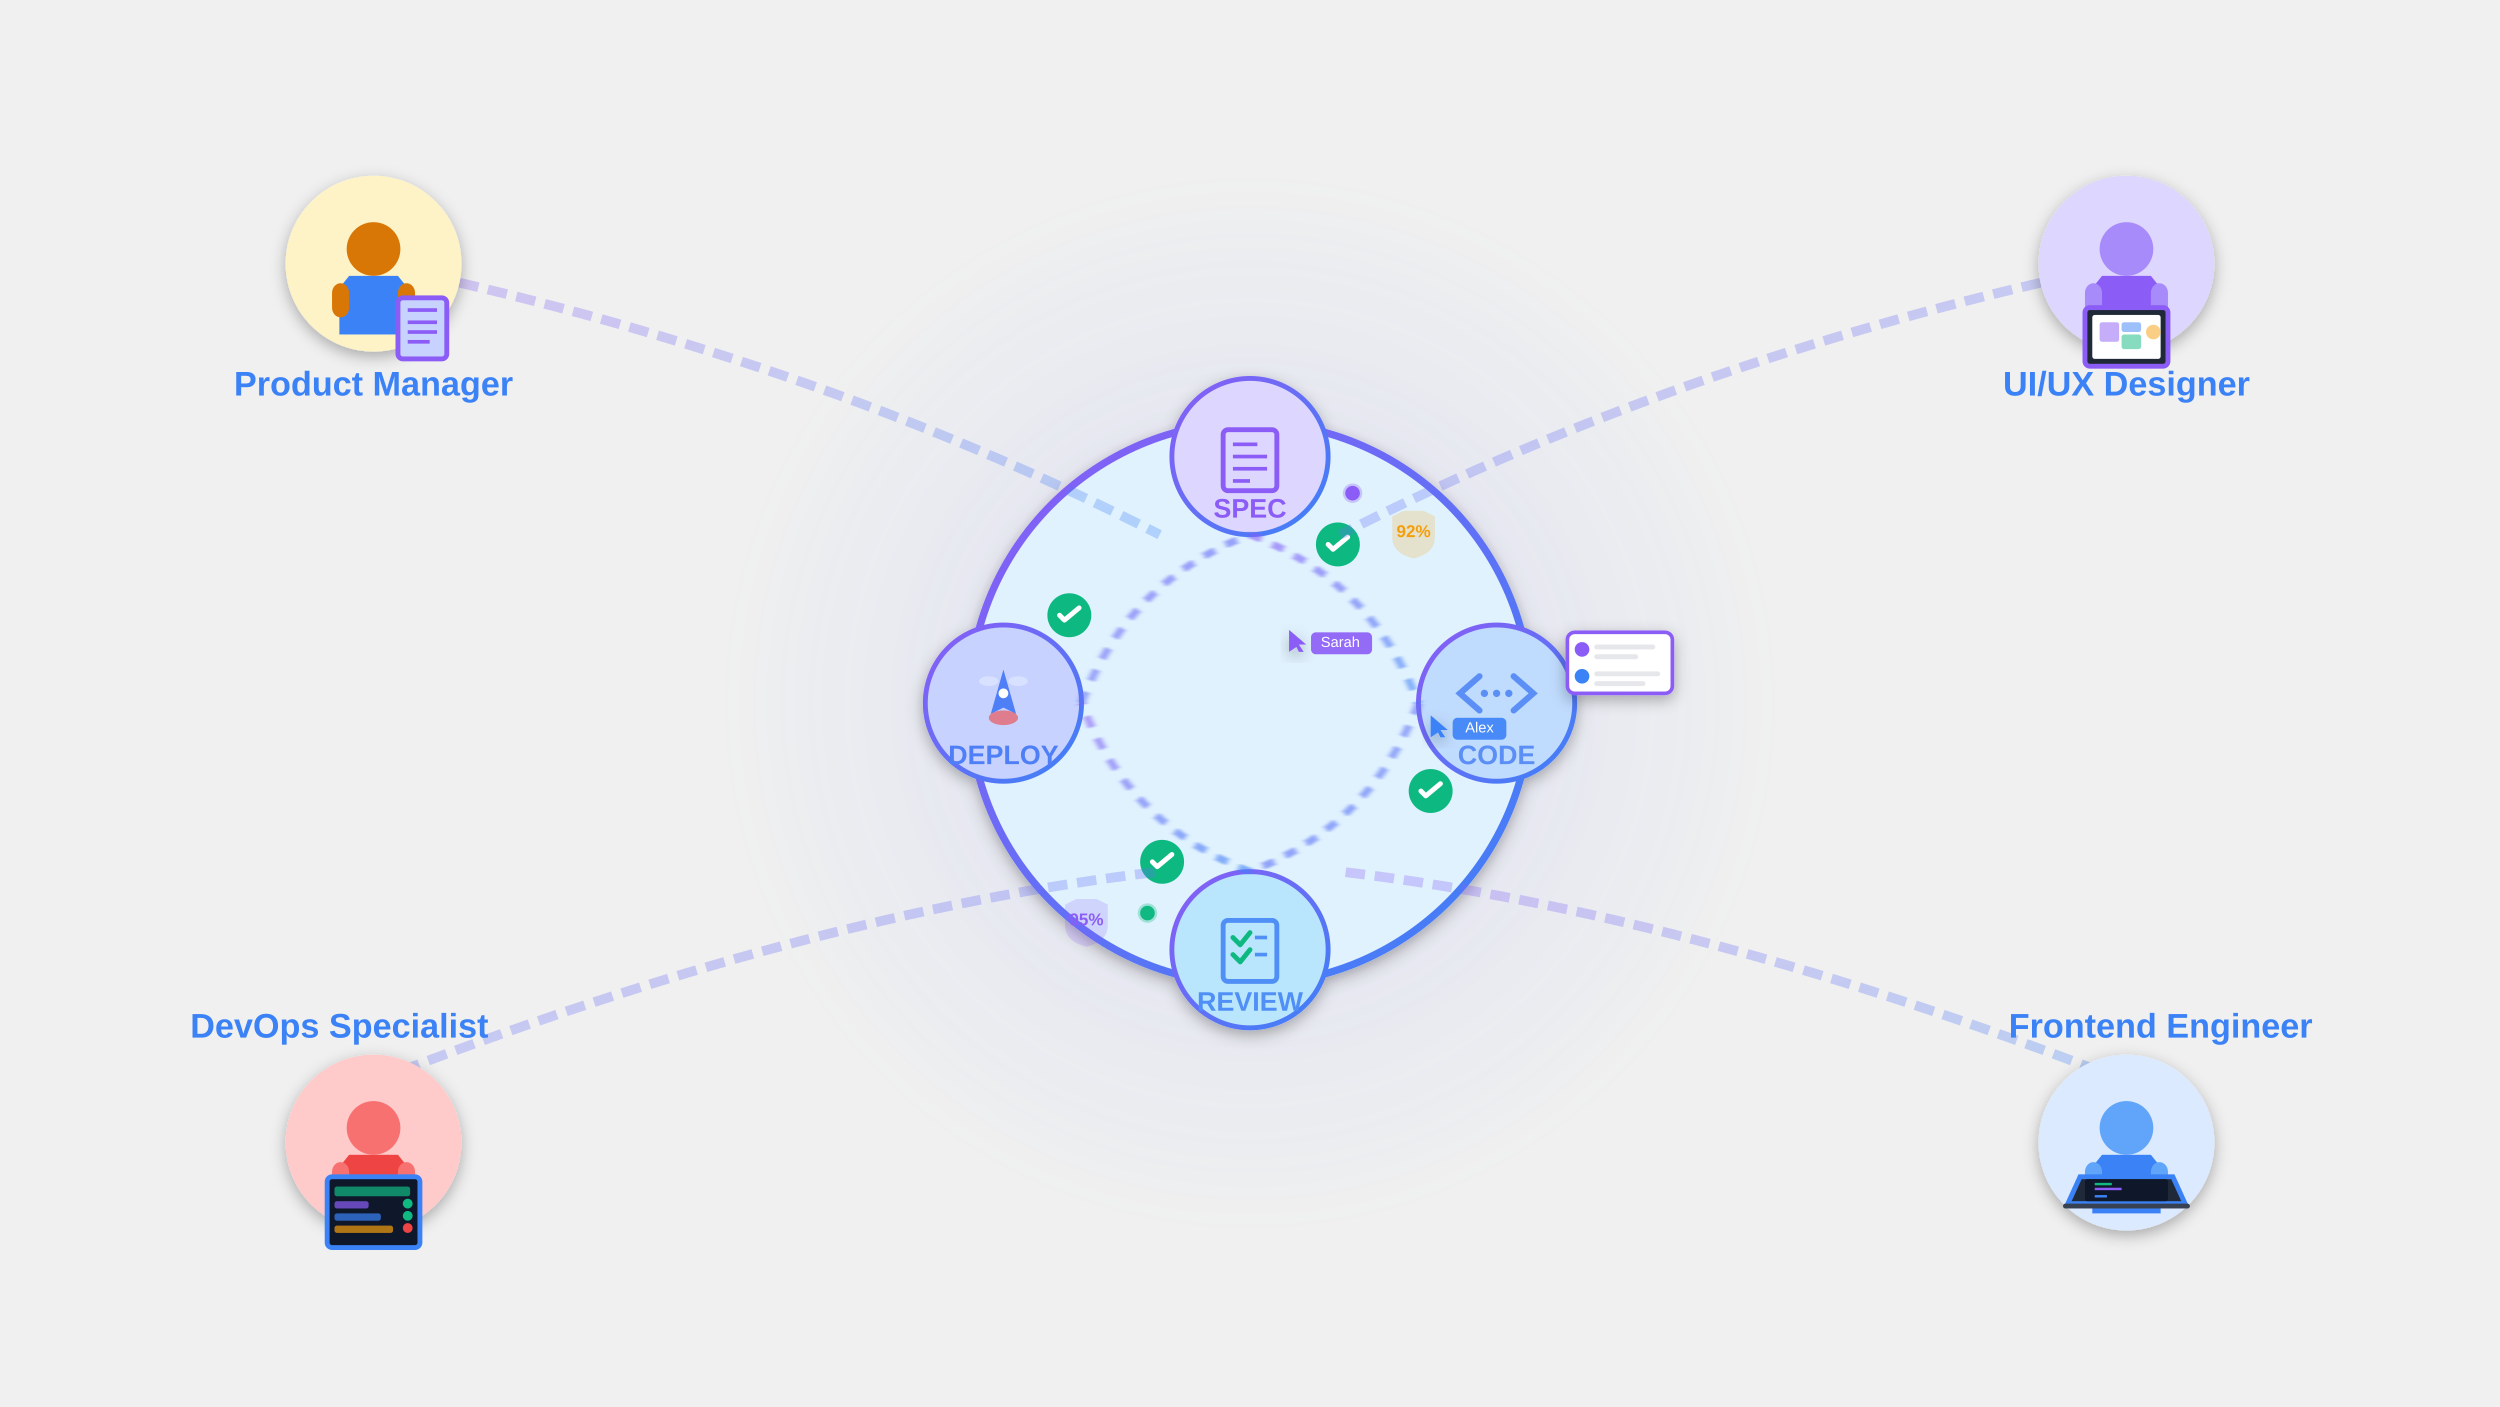
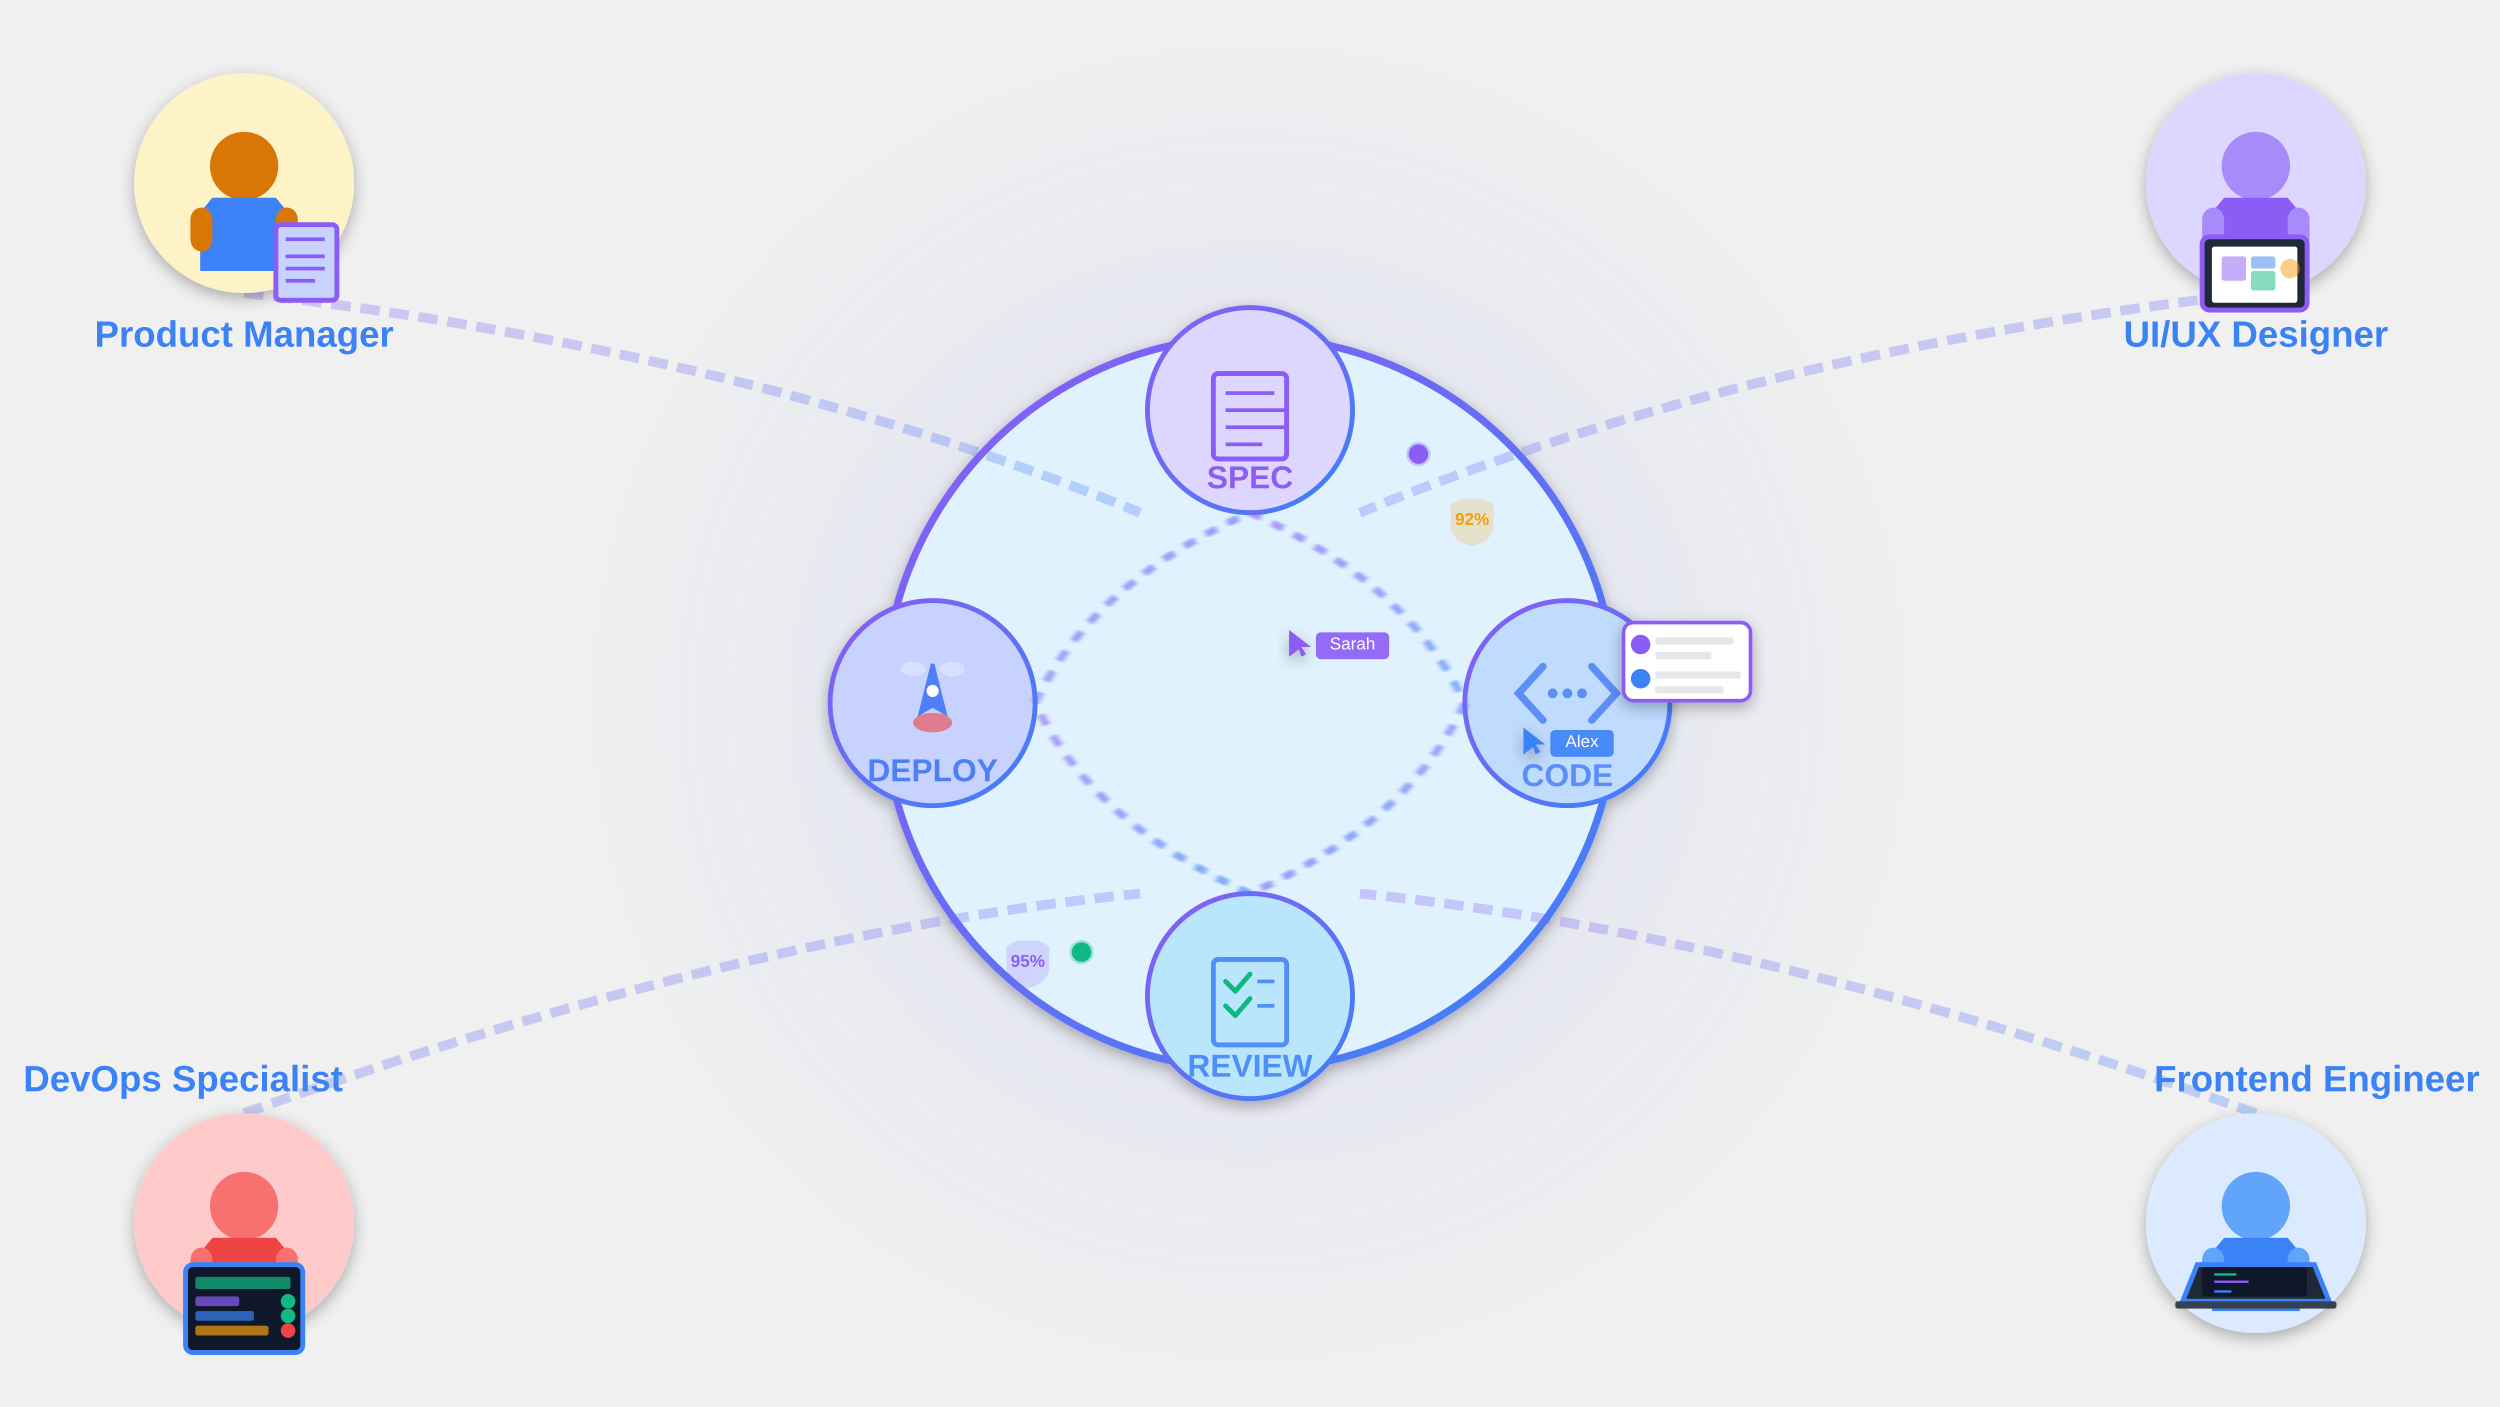
<svg xmlns="http://www.w3.org/2000/svg" viewBox="0 0 1024 576" width="1024" height="576">
  <defs>
    <linearGradient id="primaryGradient" x1="0%" y1="0%" x2="100%" y2="100%">
      <stop offset="0%" style="stop-color:#8b5cf6;stop-opacity:1" />
      <stop offset="100%" style="stop-color:#3b82f6;stop-opacity:1" />
    </linearGradient>
    <linearGradient id="secondaryGradient" x1="0%" y1="0%" x2="100%" y2="100%">
      <stop offset="0%" style="stop-color:#a78bfa;stop-opacity:1" />
      <stop offset="100%" style="stop-color:#60a5fa;stop-opacity:1" />
    </linearGradient>
    <radialGradient id="glowGradient" cx="50%" cy="50%" r="50%">
      <stop offset="0%" style="stop-color:#8b5cf6;stop-opacity:0.3" />
      <stop offset="100%" style="stop-color:#3b82f6;stop-opacity:0" />
    </radialGradient>
    <filter id="softShadow" x="-50%" y="-50%" width="200%" height="200%">
      <feGaussianBlur in="SourceAlpha" stdDeviation="3" />
      <feOffset dx="0" dy="2" result="offsetblur" />
      <feComponentTransfer>
        <feFuncA type="linear" slope="0.3" />
      </feComponentTransfer>
      <feMerge>
        <feMergeNode />
        <feMergeNode in="SourceGraphic" />
      </feMerge>
    </filter>
    <filter id="motionBlur">
      <feGaussianBlur in="SourceGraphic" stdDeviation="1 0" />
    </filter>
  </defs>
-   <circle cx="512" cy="288" r="216" fill="url(#glowGradient)" opacity="0.5" />
+   <circle cx="512" cy="288" r="280" fill="url(#glowGradient)" opacity="0.5" />
  <g id="centralWorkflow" filter="url(#softShadow)">
-     <circle cx="512" cy="288" r="115" fill="#e0f2fe" stroke="url(#primaryGradient)" stroke-width="3" />
+     <circle cx="512" cy="288" r="150" fill="#e0f2fe" stroke="url(#primaryGradient)" stroke-width="3" />
    <g id="workflowStages">
      <g id="specStage">
-         <circle cx="512" cy="187" r="32" fill="#ddd6fe" />
-         <circle cx="512" cy="187" r="32" fill="none" stroke="url(#primaryGradient)" stroke-width="2" />
-         <rect x="501" y="176" width="22" height="25" rx="2" fill="none" stroke="#8b5cf6" stroke-width="2" />
-         <line x1="505" y1="182" x2="515" y2="182" stroke="#8b5cf6" stroke-width="1.5" />
-         <line x1="505" y1="187" x2="519" y2="187" stroke="#8b5cf6" stroke-width="1.5" />
-         <line x1="505" y1="192" x2="519" y2="192" stroke="#8b5cf6" stroke-width="1.5" />
-         <line x1="505" y1="197" x2="512" y2="197" stroke="#8b5cf6" stroke-width="1.5" />
-         <text x="512" y="212" text-anchor="middle" font-family="Arial, sans-serif" font-size="11" font-weight="bold" fill="#8b5cf6">SPEC</text>
+         <circle cx="512" cy="168" r="42" fill="#ddd6fe" />
+         <circle cx="512" cy="168" r="42" fill="none" stroke="url(#primaryGradient)" stroke-width="2" />
+         <rect x="497" y="153" width="30" height="35" rx="2" fill="none" stroke="#8b5cf6" stroke-width="2" />
+         <line x1="502" y1="161" x2="522" y2="161" stroke="#8b5cf6" stroke-width="1.5" />
+         <line x1="502" y1="168" x2="527" y2="168" stroke="#8b5cf6" stroke-width="1.5" />
+         <line x1="502" y1="175" x2="527" y2="175" stroke="#8b5cf6" stroke-width="1.5" />
+         <line x1="502" y1="182" x2="517" y2="182" stroke="#8b5cf6" stroke-width="1.5" />
+         <text x="512" y="200" text-anchor="middle" font-family="Arial, sans-serif" font-size="13" font-weight="bold" fill="#8b5cf6">SPEC</text>
      </g>
      <g id="codeStage">
-         <circle cx="613" cy="288" r="32" fill="#bfdbfe" />
-         <circle cx="613" cy="288" r="32" fill="none" stroke="url(#primaryGradient)" stroke-width="2" />
-         <path d="M 606 277 L 598 284 L 606 291" fill="none" stroke="#5b8ff6" stroke-width="2.5" stroke-linecap="round" />
-         <path d="M 620 277 L 628 284 L 620 291" fill="none" stroke="#5b8ff6" stroke-width="2.5" stroke-linecap="round" />
-         <circle cx="608" cy="284" r="1.5" fill="#5b8ff6" />
-         <circle cx="613" cy="284" r="1.5" fill="#5b8ff6" />
-         <circle cx="618" cy="284" r="1.5" fill="#5b8ff6" />
-         <text x="613" y="313" text-anchor="middle" font-family="Arial, sans-serif" font-size="11" font-weight="bold" fill="#5b8ff6">CODE</text>
+         <circle cx="642" cy="288" r="42" fill="#bfdbfe" />
+         <circle cx="642" cy="288" r="42" fill="none" stroke="url(#primaryGradient)" stroke-width="2" />
+         <path d="M 632 273 L 622 284 L 632 295" fill="none" stroke="#5b8ff6" stroke-width="3" stroke-linecap="round" />
+         <path d="M 652 273 L 662 284 L 652 295" fill="none" stroke="#5b8ff6" stroke-width="3" stroke-linecap="round" />
+         <circle cx="636" cy="284" r="2" fill="#5b8ff6" />
+         <circle cx="642" cy="284" r="2" fill="#5b8ff6" />
+         <circle cx="648" cy="284" r="2" fill="#5b8ff6" />
+         <text x="642" y="322" text-anchor="middle" font-family="Arial, sans-serif" font-size="13" font-weight="bold" fill="#5b8ff6">CODE</text>
      </g>
      <g id="reviewStage">
-         <circle cx="512" cy="389" r="32" fill="#bae6fd" />
-         <circle cx="512" cy="389" r="32" fill="none" stroke="url(#primaryGradient)" stroke-width="2" />
-         <rect x="501" y="377" width="22" height="25" rx="2" fill="none" stroke="#4f8ff6" stroke-width="2" />
-         <polyline points="505,384 508,387 512,382" fill="none" stroke="#10b981" stroke-width="2" stroke-linecap="round" stroke-linejoin="round" />
-         <polyline points="505,391 508,394 512,389" fill="none" stroke="#10b981" stroke-width="2" stroke-linecap="round" stroke-linejoin="round" />
-         <line x1="514" y1="384" x2="519" y2="384" stroke="#4f8ff6" stroke-width="1.5" />
-         <line x1="514" y1="391" x2="519" y2="391" stroke="#4f8ff6" stroke-width="1.5" />
-         <text x="512" y="414" text-anchor="middle" font-family="Arial, sans-serif" font-size="11" font-weight="bold" fill="#4f8ff6">REVIEW</text>
+         <circle cx="512" cy="408" r="42" fill="#bae6fd" />
+         <circle cx="512" cy="408" r="42" fill="none" stroke="url(#primaryGradient)" stroke-width="2" />
+         <rect x="497" y="393" width="30" height="35" rx="2" fill="none" stroke="#4f8ff6" stroke-width="2" />
+         <polyline points="502,402 506,406 512,399" fill="none" stroke="#10b981" stroke-width="2" stroke-linecap="round" stroke-linejoin="round" />
+         <polyline points="502,412 506,416 512,409" fill="none" stroke="#10b981" stroke-width="2" stroke-linecap="round" stroke-linejoin="round" />
+         <line x1="515" y1="402" x2="522" y2="402" stroke="#4f8ff6" stroke-width="1.5" />
+         <line x1="515" y1="412" x2="522" y2="412" stroke="#4f8ff6" stroke-width="1.5" />
+         <text x="512" y="441" text-anchor="middle" font-family="Arial, sans-serif" font-size="13" font-weight="bold" fill="#4f8ff6">REVIEW</text>
      </g>
      <g id="deployStage">
-         <circle cx="411" cy="288" r="32" fill="#c7d2fe" />
-         <circle cx="411" cy="288" r="32" fill="none" stroke="url(#primaryGradient)" stroke-width="2" />
-         <path d="M 411 277 L 407 291 L 411 289 L 415 291 Z" fill="#4f7ff6" stroke="#4f7ff6" stroke-width="1.5" />
-         <ellipse cx="411" cy="294" rx="6" ry="3" fill="#ef4444" opacity="0.6" />
-         <circle cx="411" cy="284" r="2" fill="#ffffff" />
-         <ellipse cx="417" cy="279" rx="4" ry="2" fill="#e0e7ff" opacity="0.7" />
-         <ellipse cx="405" cy="279" rx="4" ry="2" fill="#e0e7ff" opacity="0.7" />
-         <text x="411" y="313" text-anchor="middle" font-family="Arial, sans-serif" font-size="11" font-weight="bold" fill="#4f7ff6">DEPLOY</text>
+         <circle cx="382" cy="288" r="42" fill="#c7d2fe" />
+         <circle cx="382" cy="288" r="42" fill="none" stroke="url(#primaryGradient)" stroke-width="2" />
+         <path d="M 382 272 L 377 292 L 382 289 L 387 292 Z" fill="#4f7ff6" stroke="#4f7ff6" stroke-width="1.5" />
+         <ellipse cx="382" cy="296" rx="8" ry="4" fill="#ef4444" opacity="0.6" />
+         <circle cx="382" cy="283" r="2.5" fill="#ffffff" />
+         <ellipse cx="390" cy="274" rx="5" ry="3" fill="#e0e7ff" opacity="0.7" />
+         <ellipse cx="374" cy="274" rx="5" ry="3" fill="#e0e7ff" opacity="0.7" />
+         <text x="382" y="320" text-anchor="middle" font-family="Arial, sans-serif" font-size="13" font-weight="bold" fill="#4f7ff6">DEPLOY</text>
      </g>
    </g>
    <g id="flowLines" opacity="0.6">
-       <path d="M 512 219 Q 562 238 581 288" fill="none" stroke="url(#primaryGradient)" stroke-width="3" stroke-dasharray="5,5" filter="url(#motionBlur)">
-         <animate attributeName="stroke-dashoffset" from="0" to="10" dur="1s" repeatCount="indefinite" />
-       </path>
-       <path d="M 581 288 Q 562 338 512 357" fill="none" stroke="url(#primaryGradient)" stroke-width="3" stroke-dasharray="5,5" filter="url(#motionBlur)">
-         <animate attributeName="stroke-dashoffset" from="0" to="10" dur="1s" repeatCount="indefinite" />
-       </path>
-       <path d="M 512 357 Q 462 338 443 288" fill="none" stroke="url(#primaryGradient)" stroke-width="3" stroke-dasharray="5,5" filter="url(#motionBlur)">
-         <animate attributeName="stroke-dashoffset" from="0" to="10" dur="1s" repeatCount="indefinite" />
-       </path>
-       <path d="M 443 288 Q 462 238 512 219" fill="none" stroke="url(#primaryGradient)" stroke-width="3" stroke-dasharray="5,5" filter="url(#motionBlur)">
-         <animate attributeName="stroke-dashoffset" from="0" to="10" dur="1s" repeatCount="indefinite" />
-       </path>
-     </g>
-     <g id="approvalCheckpoints">
-       <circle cx="548" cy="223" r="9" fill="#10b981" />
-       <polyline points="544,223 546,225 552,220" fill="none" stroke="#ffffff" stroke-width="2" stroke-linecap="round" stroke-linejoin="round" />
-       <circle cx="586" cy="324" r="9" fill="#10b981" />
-       <polyline points="582,324 584,326 590,321" fill="none" stroke="#ffffff" stroke-width="2" stroke-linecap="round" stroke-linejoin="round" />
-       <circle cx="476" cy="353" r="9" fill="#10b981" />
-       <polyline points="472,353 474,355 480,350" fill="none" stroke="#ffffff" stroke-width="2" stroke-linecap="round" stroke-linejoin="round" />
-       <circle cx="438" cy="252" r="9" fill="#10b981" />
-       <polyline points="434,252 436,254 442,249" fill="none" stroke="#ffffff" stroke-width="2" stroke-linecap="round" stroke-linejoin="round" />
+       <path d="M 512 210 Q 577 239 600 288" fill="none" stroke="url(#primaryGradient)" stroke-width="3" stroke-dasharray="5,5" filter="url(#motionBlur)">
+         <animate attributeName="stroke-dashoffset" from="0" to="10" dur="1s" repeatCount="indefinite" />
+       </path>
+       <path d="M 600 288 Q 577 337 512 366" fill="none" stroke="url(#primaryGradient)" stroke-width="3" stroke-dasharray="5,5" filter="url(#motionBlur)">
+         <animate attributeName="stroke-dashoffset" from="0" to="10" dur="1s" repeatCount="indefinite" />
+       </path>
+       <path d="M 512 366 Q 447 337 424 288" fill="none" stroke="url(#primaryGradient)" stroke-width="3" stroke-dasharray="5,5" filter="url(#motionBlur)">
+         <animate attributeName="stroke-dashoffset" from="0" to="10" dur="1s" repeatCount="indefinite" />
+       </path>
+       <path d="M 424 288 Q 447 239 512 210" fill="none" stroke="url(#primaryGradient)" stroke-width="3" stroke-dasharray="5,5" filter="url(#motionBlur)">
+         <animate attributeName="stroke-dashoffset" from="0" to="10" dur="1s" repeatCount="indefinite" />
+       </path>
    </g>
  </g>
  <g id="qualityGates">
-     <g transform="translate(571, 212)">
+     <g transform="translate(595, 207)">
      <path d="M 0 0 L 4 -2 L 12 -2 L 16 0 L 16 8 Q 16 14 8 16 Q 0 14 0 8 Z" fill="#f59e0b" opacity="0.2" stroke="#f59e0b" stroke-width="1.5" />
      <text x="8" y="8" text-anchor="middle" font-family="Arial, sans-serif" font-size="7" font-weight="bold" fill="#f59e0b">92%</text>
    </g>
-     <g transform="translate(437, 371)">
+     <g transform="translate(413, 388)">
      <path d="M 0 0 L 4 -2 L 12 -2 L 16 0 L 16 8 Q 16 14 8 16 Q 0 14 0 8 Z" fill="#8b5cf6" opacity="0.2" stroke="#8b5cf6" stroke-width="1.5" />
      <text x="8" y="8" text-anchor="middle" font-family="Arial, sans-serif" font-size="7" font-weight="bold" fill="#8b5cf6">95%</text>
    </g>
  </g>
  <g id="integrationLines" opacity="0.3">
-     <path d="M 153 108 Q 330 145 475 219" fill="none" stroke="url(#primaryGradient)" stroke-width="4" stroke-dasharray="8,4" />
-     <path d="M 871 108 Q 694 145 549 219" fill="none" stroke="url(#primaryGradient)" stroke-width="4" stroke-dasharray="8,4" />
-     <path d="M 871 443 Q 694 374 549 357" fill="none" stroke="url(#primaryGradient)" stroke-width="4" stroke-dasharray="8,4" />
-     <path d="M 153 443 Q 330 374 475 357" fill="none" stroke="url(#primaryGradient)" stroke-width="4" stroke-dasharray="8,4" />
-   </g>
-   <g id="productManager" transform="translate(153, 108)">
-     <circle cx="0" cy="0" r="36" fill="#fef3c7" filter="url(#softShadow)" />
-     <circle cx="0" cy="-6" r="11" fill="#d97706" />
-     <path d="M -14 10 L -10 5 L 10 5 L 14 10 L 14 29 L -14 29 Z" fill="#3b82f6" />
-     <rect x="-17" y="8" width="7" height="14" rx="4" fill="#d97706" />
-     <rect x="10" y="8" width="7" height="14" rx="4" fill="#d97706" />
-     <rect x="10" y="14" width="20" height="25" rx="2" fill="#c7d2fe" stroke="#8b5cf6" stroke-width="2" />
-     <line x1="14" y1="19" x2="26" y2="19" stroke="#8b5cf6" stroke-width="1.5" />
-     <line x1="14" y1="24" x2="26" y2="24" stroke="#8b5cf6" stroke-width="1.5" />
-     <line x1="14" y1="28" x2="26" y2="28" stroke="#8b5cf6" stroke-width="1.5" />
-     <line x1="14" y1="32" x2="23" y2="32" stroke="#8b5cf6" stroke-width="1.5" />
-     <text x="0" y="54" text-anchor="middle" font-family="Arial, sans-serif" font-size="14" font-weight="700" fill="#3b82f6">Product Manager</text>
-   </g>
-   <g id="uiDesigner" transform="translate(871, 108)">
-     <circle cx="0" cy="0" r="36" fill="#ddd6fe" filter="url(#softShadow)" />
-     <circle cx="0" cy="-6" r="11" fill="#a78bfa" />
-     <path d="M -14 10 L -10 5 L 10 5 L 14 10 L 14 29 L -14 29 Z" fill="#8b5cf6" />
-     <rect x="-17" y="8" width="7" height="14" rx="4" fill="#a78bfa" />
-     <rect x="10" y="8" width="7" height="14" rx="4" fill="#a78bfa" />
-     <rect x="-17" y="18" width="34" height="24" rx="2" fill="#1f2937" stroke="#8b5cf6" stroke-width="2" />
-     <rect x="-14" y="21" width="28" height="18" rx="1" fill="#ffffff" />
-     <rect x="-11" y="24" width="8" height="8" rx="1" fill="#8b5cf6" opacity="0.5" />
-     <rect x="-2" y="24" width="8" height="4" rx="1" fill="#3b82f6" opacity="0.5" />
-     <rect x="-2" y="29" width="8" height="6" rx="1" fill="#10b981" opacity="0.5" />
-     <circle cx="11" cy="28" r="3" fill="#f59e0b" opacity="0.5" />
-     <text x="0" y="54" text-anchor="middle" font-family="Arial, sans-serif" font-size="14" font-weight="700" fill="#3b82f6">UI/UX Designer</text>
-   </g>
-   <g id="frontendEngineer" transform="translate(871, 468)">
-     <circle cx="0" cy="0" r="36" fill="#dbeafe" filter="url(#softShadow)" />
-     <circle cx="0" cy="-6" r="11" fill="#60a5fa" />
-     <path d="M -14 10 L -10 5 L 10 5 L 14 10 L 14 29 L -14 29 Z" fill="#3b82f6" />
-     <rect x="-17" y="8" width="7" height="14" rx="4" fill="#60a5fa" />
-     <rect x="10" y="8" width="7" height="14" rx="4" fill="#60a5fa" />
-     <path d="M -24 25 L -19 14 L 19 14 L 24 25 Z" fill="#1f2937" stroke="#3b82f6" stroke-width="2" />
-     <rect x="-17" y="15" width="34" height="9" rx="1" fill="#0f172a" />
-     <line x1="-13" y1="17" x2="-6" y2="17" stroke="#10b981" stroke-width="1" />
-     <line x1="-13" y1="19" x2="-2" y2="19" stroke="#8b5cf6" stroke-width="1" />
-     <line x1="-13" y1="22" x2="-8" y2="22" stroke="#3b82f6" stroke-width="1" />
-     <rect x="-26" y="25" width="52" height="2" rx="1" fill="#374151" />
-     <text x="14" y="-43" text-anchor="middle" font-family="Arial, sans-serif" font-size="14" font-weight="700" fill="#3b82f6">Frontend Engineer</text>
-   </g>
-   <g id="devopsSpecialist" transform="translate(153, 468)">
-     <circle cx="0" cy="0" r="36" fill="#fecaca" filter="url(#softShadow)" />
-     <circle cx="0" cy="-6" r="11" fill="#f87171" />
-     <path d="M -14 10 L -10 5 L 10 5 L 14 10 L 14 29 L -14 29 Z" fill="#ef4444" />
-     <rect x="-17" y="8" width="7" height="14" rx="4" fill="#f87171" />
-     <rect x="10" y="8" width="7" height="14" rx="4" fill="#f87171" />
-     <rect x="-19" y="14" width="38" height="29" rx="2" fill="#0f172a" stroke="#3b82f6" stroke-width="2" />
-     <rect x="-16" y="18" width="31" height="4" rx="1" fill="#10b981" opacity="0.7" />
-     <rect x="-16" y="24" width="14" height="3" rx="1" fill="#8b5cf6" opacity="0.7" />
-     <rect x="-16" y="29" width="19" height="3" rx="1" fill="#3b82f6" opacity="0.7" />
-     <rect x="-16" y="34" width="24" height="3" rx="1" fill="#f59e0b" opacity="0.7" />
-     <circle cx="14" cy="25" r="2" fill="#10b981" />
-     <circle cx="14" cy="30" r="2" fill="#10b981" />
-     <circle cx="14" cy="35" r="2" fill="#ef4444" />
-     <text x="-14" y="-43" text-anchor="middle" font-family="Arial, sans-serif" font-size="14" font-weight="700" fill="#3b82f6">DevOps Specialist</text>
+     <path d="M 100 120 Q 306 144 467 210" fill="none" stroke="url(#primaryGradient)" stroke-width="4" stroke-dasharray="8,4" />
+     <path d="M 924 120 Q 718 144 557 210" fill="none" stroke="url(#primaryGradient)" stroke-width="4" stroke-dasharray="8,4" />
+     <path d="M 924 456 Q 718 382 557 366" fill="none" stroke="url(#primaryGradient)" stroke-width="4" stroke-dasharray="8,4" />
+     <path d="M 100 456 Q 306 382 467 366" fill="none" stroke="url(#primaryGradient)" stroke-width="4" stroke-dasharray="8,4" />
+   </g>
+   <g id="productManager" transform="translate(100, 75)">
+     <circle cx="0" cy="0" r="45" fill="#fef3c7" filter="url(#softShadow)" />
+     <circle cx="0" cy="-7" r="14" fill="#d97706" />
+     <path d="M -18 12 L -13 6 L 13 6 L 18 12 L 18 36 L -18 36 Z" fill="#3b82f6" />
+     <rect x="-22" y="10" width="9" height="18" rx="5" fill="#d97706" />
+     <rect x="13" y="10" width="9" height="18" rx="5" fill="#d97706" />
+     <rect x="13" y="17" width="25" height="31" rx="2" fill="#c7d2fe" stroke="#8b5cf6" stroke-width="2" />
+     <line x1="17" y1="23" x2="33" y2="23" stroke="#8b5cf6" stroke-width="1.5" />
+     <line x1="17" y1="30" x2="33" y2="30" stroke="#8b5cf6" stroke-width="1.5" />
+     <line x1="17" y1="35" x2="33" y2="35" stroke="#8b5cf6" stroke-width="1.5" />
+     <line x1="17" y1="40" x2="29" y2="40" stroke="#8b5cf6" stroke-width="1.5" />
+     <text x="0" y="67" text-anchor="middle" font-family="Arial, sans-serif" font-size="15" font-weight="700" fill="#3b82f6">Product Manager</text>
+   </g>
+   <g id="uiDesigner" transform="translate(924, 75)">
+     <circle cx="0" cy="0" r="45" fill="#ddd6fe" filter="url(#softShadow)" />
+     <circle cx="0" cy="-7" r="14" fill="#a78bfa" />
+     <path d="M -18 12 L -13 6 L 13 6 L 18 12 L 18 36 L -18 36 Z" fill="#8b5cf6" />
+     <rect x="-22" y="10" width="9" height="18" rx="5" fill="#a78bfa" />
+     <rect x="13" y="10" width="9" height="18" rx="5" fill="#a78bfa" />
+     <rect x="-22" y="22" width="43" height="30" rx="3" fill="#1f2937" stroke="#8b5cf6" stroke-width="2" />
+     <rect x="-18" y="26" width="35" height="23" rx="1" fill="#ffffff" />
+     <rect x="-14" y="30" width="10" height="10" rx="1" fill="#8b5cf6" opacity="0.5" />
+     <rect x="-2" y="30" width="10" height="5" rx="1" fill="#3b82f6" opacity="0.5" />
+     <rect x="-2" y="36" width="10" height="8" rx="1" fill="#10b981" opacity="0.5" />
+     <circle cx="14" cy="35" r="4" fill="#f59e0b" opacity="0.5" />
+     <text x="0" y="67" text-anchor="middle" font-family="Arial, sans-serif" font-size="15" font-weight="700" fill="#3b82f6">UI/UX Designer</text>
+   </g>
+   <g id="frontendEngineer" transform="translate(924, 501)">
+     <circle cx="0" cy="0" r="45" fill="#dbeafe" filter="url(#softShadow)" />
+     <circle cx="0" cy="-7" r="14" fill="#60a5fa" />
+     <path d="M -18 12 L -13 6 L 13 6 L 18 12 L 18 36 L -18 36 Z" fill="#3b82f6" />
+     <rect x="-22" y="10" width="9" height="18" rx="5" fill="#60a5fa" />
+     <rect x="13" y="10" width="9" height="18" rx="5" fill="#60a5fa" />
+     <path d="M -30 32 L -24 17 L 24 17 L 30 32 Z" fill="#1f2937" stroke="#3b82f6" stroke-width="2" />
+     <rect x="-22" y="18" width="43" height="12" rx="1" fill="#0f172a" />
+     <line x1="-17" y1="21" x2="-8" y2="21" stroke="#10b981" stroke-width="1" />
+     <line x1="-17" y1="24" x2="-3" y2="24" stroke="#8b5cf6" stroke-width="1" />
+     <line x1="-17" y1="28" x2="-10" y2="28" stroke="#3b82f6" stroke-width="1" />
+     <rect x="-33" y="32" width="66" height="3" rx="1" fill="#374151" />
+     <text x="25" y="-54" text-anchor="middle" font-family="Arial, sans-serif" font-size="15" font-weight="700" fill="#3b82f6">Frontend Engineer</text>
+   </g>
+   <g id="devopsSpecialist" transform="translate(100, 501)">
+     <circle cx="0" cy="0" r="45" fill="#fecaca" filter="url(#softShadow)" />
+     <circle cx="0" cy="-7" r="14" fill="#f87171" />
+     <path d="M -18 12 L -13 6 L 13 6 L 18 12 L 18 36 L -18 36 Z" fill="#ef4444" />
+     <rect x="-22" y="10" width="9" height="18" rx="5" fill="#f87171" />
+     <rect x="13" y="10" width="9" height="18" rx="5" fill="#f87171" />
+     <rect x="-24" y="17" width="48" height="36" rx="3" fill="#0f172a" stroke="#3b82f6" stroke-width="2" />
+     <rect x="-20" y="22" width="39" height="5" rx="1" fill="#10b981" opacity="0.7" />
+     <rect x="-20" y="30" width="18" height="4" rx="1" fill="#8b5cf6" opacity="0.7" />
+     <rect x="-20" y="36" width="24" height="4" rx="1" fill="#3b82f6" opacity="0.7" />
+     <rect x="-20" y="42" width="30" height="4" rx="1" fill="#f59e0b" opacity="0.7" />
+     <circle cx="18" cy="32" r="3" fill="#10b981" />
+     <circle cx="18" cy="38" r="3" fill="#10b981" />
+     <circle cx="18" cy="44" r="3" fill="#ef4444" />
+     <text x="-25" y="-54" text-anchor="middle" font-family="Arial, sans-serif" font-size="15" font-weight="700" fill="#3b82f6">DevOps Specialist</text>
  </g>
  <g id="sharedCursors">
    <g transform="translate(528, 258)">
-       <path d="M 0 0 L 0 9 L 3 7 L 4 9 L 6 9 L 4 6 L 7 6 Z" fill="#8b5cf6" filter="url(#softShadow)" />
-       <rect x="9" y="1" width="25" height="9" rx="2" fill="#8b5cf6" opacity="0.9" />
-       <text x="21" y="7" text-anchor="middle" font-family="Arial, sans-serif" font-size="6" fill="#ffffff">Sarah</text>
-     </g>
-     <g transform="translate(586, 293)">
-       <path d="M 0 0 L 0 9 L 3 7 L 4 9 L 6 9 L 4 6 L 7 6 Z" fill="#3b82f6" filter="url(#softShadow)" />
-       <rect x="9" y="1" width="22" height="9" rx="2" fill="#3b82f6" opacity="0.9" />
-       <text x="20" y="7" text-anchor="middle" font-family="Arial, sans-serif" font-size="6" fill="#ffffff">Alex</text>
+       <path d="M 0 0 L 0 11 L 4 8 L 5 11 L 7 10 L 5 7 L 9 7 Z" fill="#8b5cf6" filter="url(#softShadow)" />
+       <rect x="11" y="1" width="30" height="11" rx="2" fill="#8b5cf6" opacity="0.9" />
+       <text x="26" y="8" text-anchor="middle" font-family="Arial, sans-serif" font-size="7" fill="#ffffff">Sarah</text>
+     </g>
+     <g transform="translate(624, 298)">
+       <path d="M 0 0 L 0 11 L 4 8 L 5 11 L 7 10 L 5 7 L 9 7 Z" fill="#3b82f6" filter="url(#softShadow)" />
+       <rect x="11" y="1" width="26" height="11" rx="2" fill="#3b82f6" opacity="0.9" />
+       <text x="24" y="8" text-anchor="middle" font-family="Arial, sans-serif" font-size="7" fill="#ffffff">Alex</text>
    </g>
  </g>
  <g id="commentThreads">
-     <g transform="translate(642, 259)">
-       <rect x="0" y="0" width="43" height="25" rx="3" fill="#ffffff" stroke="#8b5cf6" stroke-width="1.5" filter="url(#softShadow)" />
-       <circle cx="6" cy="7" r="3" fill="#8b5cf6" />
-       <rect x="11" y="5" width="25" height="2" rx="1" fill="#e5e7eb" />
-       <rect x="11" y="9" width="18" height="2" rx="1" fill="#e5e7eb" />
-       <circle cx="6" cy="18" r="3" fill="#3b82f6" />
-       <rect x="11" y="16" width="27" height="2" rx="1" fill="#e5e7eb" />
-       <rect x="11" y="20" width="21" height="2" rx="1" fill="#e5e7eb" />
+     <g transform="translate(665, 255)">
+       <rect x="0" y="0" width="52" height="32" rx="4" fill="#ffffff" stroke="#8b5cf6" stroke-width="1.5" filter="url(#softShadow)" />
+       <circle cx="7" cy="9" r="4" fill="#8b5cf6" />
+       <rect x="13" y="6" width="32" height="3" rx="1" fill="#e5e7eb" />
+       <rect x="13" y="12" width="23" height="3" rx="1" fill="#e5e7eb" />
+       <circle cx="7" cy="23" r="4" fill="#3b82f6" />
+       <rect x="13" y="20" width="35" height="3" rx="1" fill="#e5e7eb" />
+       <rect x="13" y="26" width="28" height="3" rx="1" fill="#e5e7eb" />
    </g>
  </g>
  <g id="editIndicators">
-     <g transform="translate(470, 374)">
-       <circle cx="0" cy="0" r="4" fill="#10b981" opacity="0.3">
-         <animate attributeName="r" values="4;7;4" dur="2s" repeatCount="indefinite" />
+     <g transform="translate(443, 390)">
+       <circle cx="0" cy="0" r="5" fill="#10b981" opacity="0.3">
+         <animate attributeName="r" values="5;9;5" dur="2s" repeatCount="indefinite" />
        <animate attributeName="opacity" values="0.3;0;0.3" dur="2s" repeatCount="indefinite" />
      </circle>
-       <circle cx="0" cy="0" r="3" fill="#10b981" />
-     </g>
-     <g transform="translate(554, 202)">
-       <circle cx="0" cy="0" r="4" fill="#8b5cf6" opacity="0.3">
-         <animate attributeName="r" values="4;7;4" dur="2s" repeatCount="indefinite" />
+       <circle cx="0" cy="0" r="4" fill="#10b981" />
+     </g>
+     <g transform="translate(581, 186)">
+       <circle cx="0" cy="0" r="5" fill="#8b5cf6" opacity="0.3">
+         <animate attributeName="r" values="5;9;5" dur="2s" repeatCount="indefinite" />
        <animate attributeName="opacity" values="0.3;0;0.3" dur="2s" repeatCount="indefinite" />
      </circle>
-       <circle cx="0" cy="0" r="3" fill="#8b5cf6" />
+       <circle cx="0" cy="0" r="4" fill="#8b5cf6" />
    </g>
  </g>
</svg>
